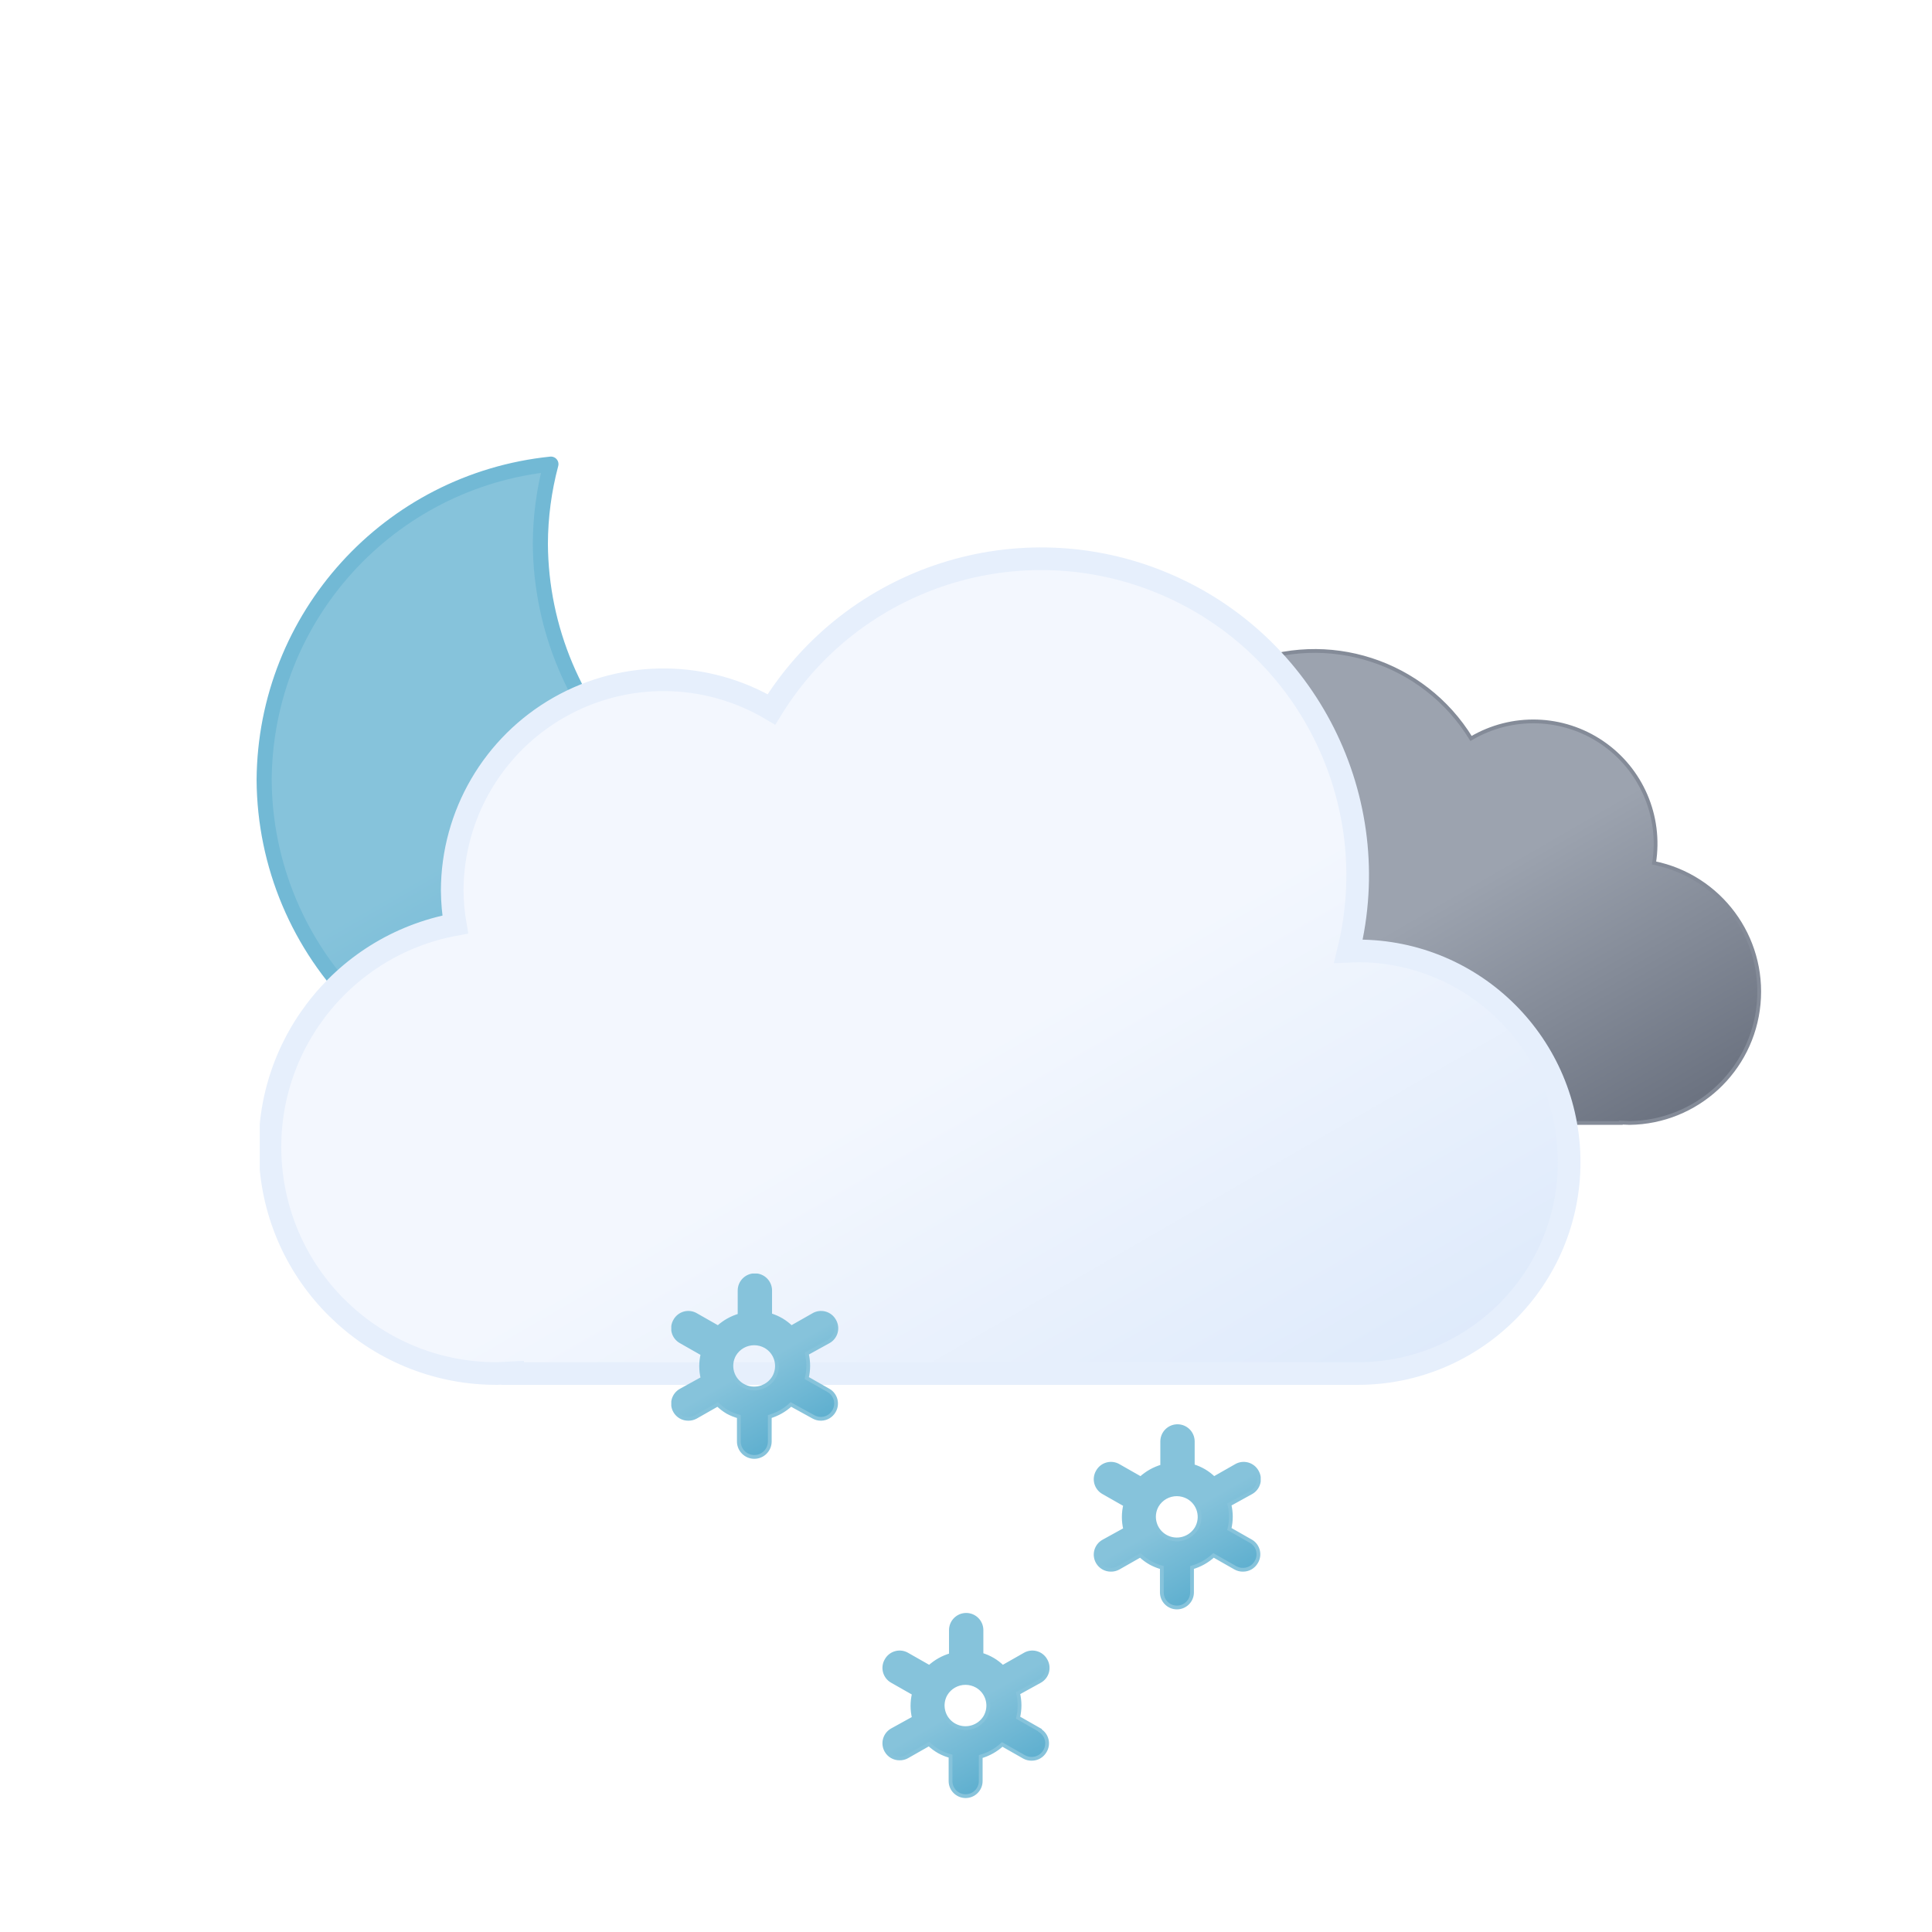
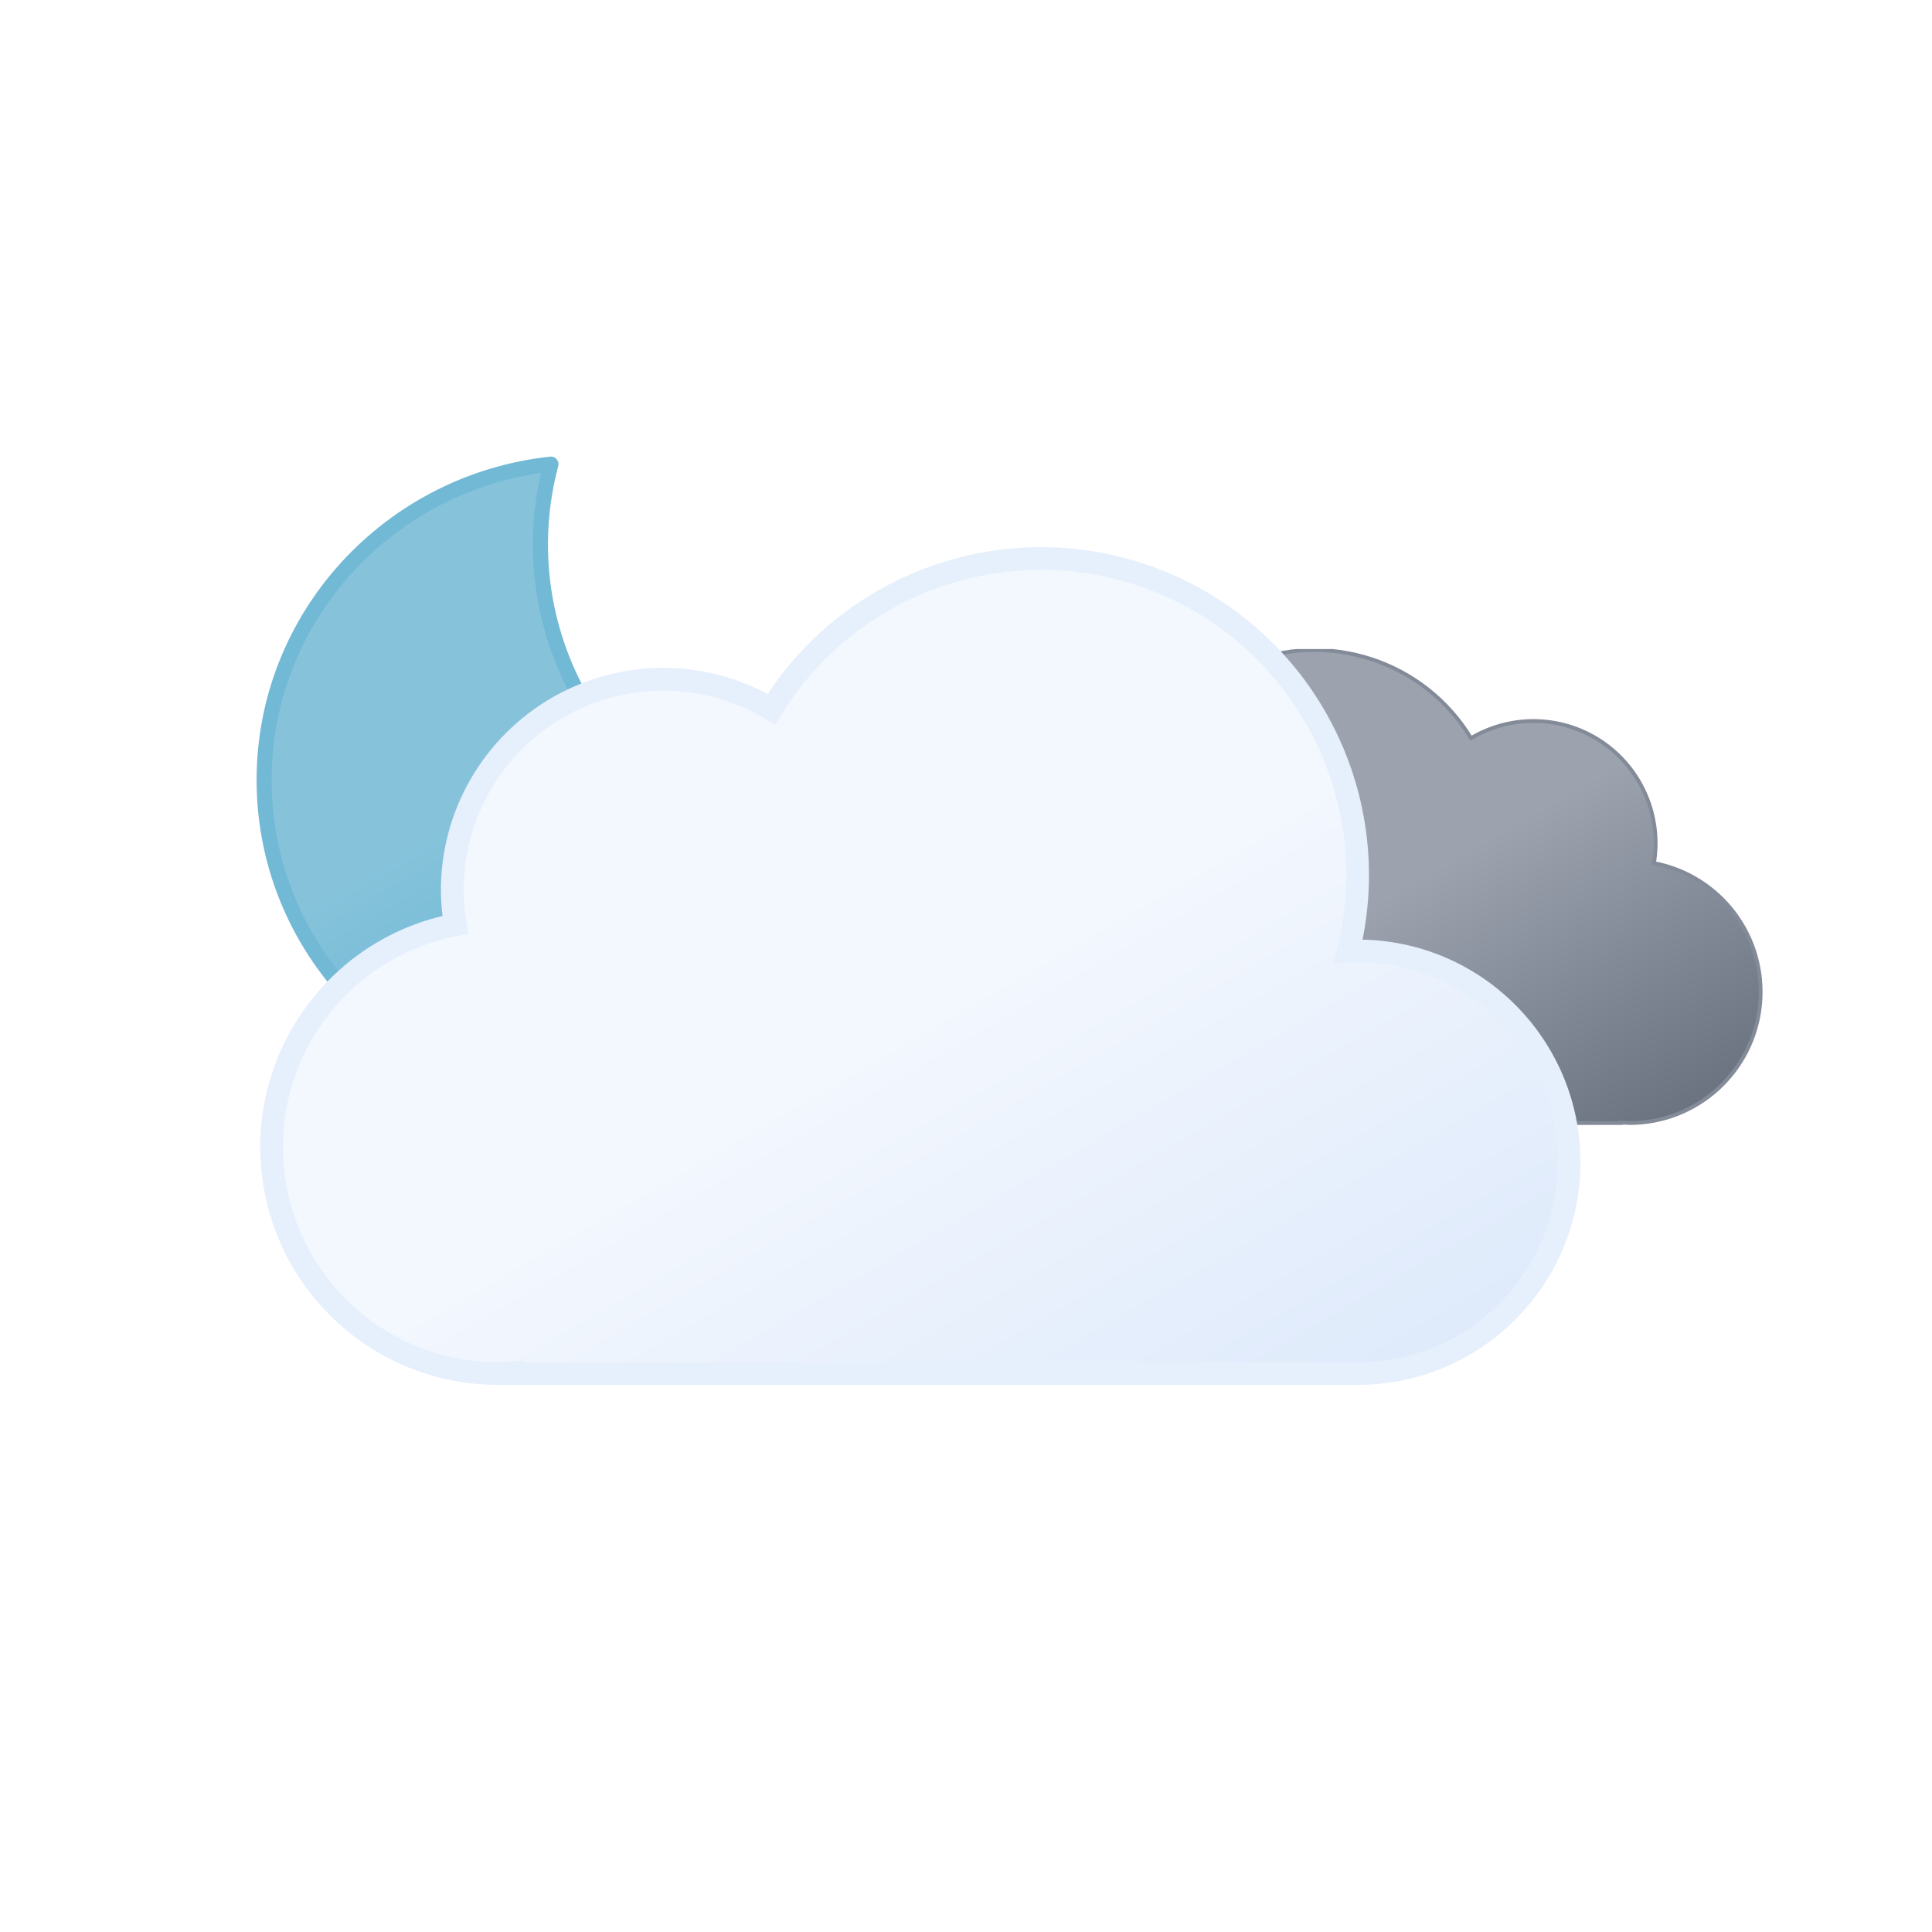
<svg xmlns="http://www.w3.org/2000/svg" xmlns:xlink="http://www.w3.org/1999/xlink" viewBox="0 0 512 512">
  <defs>
-     <linearGradient id="c" x1="99.5" x2="232.6" y1="30.7" y2="261.4" gradientUnits="userSpaceOnUse">
+     <linearGradient id="a" x1="99.45" y1="30.68" x2="232.64" y2="261.37" gradientUnits="userSpaceOnUse">
      <stop offset="0" stop-color="#f3f7fe" />
-       <stop offset=".5" stop-color="#f3f7fe" />
+       <stop offset="0.45" stop-color="#f3f7fe" />
      <stop offset="1" stop-color="#deeafb" />
    </linearGradient>
-     <linearGradient id="b" x1="52.7" x2="133.4" y1="9.6" y2="149.3" gradientUnits="userSpaceOnUse">
+     <linearGradient id="b" x1="52.74" y1="9.62" x2="133.36" y2="149.27" gradientUnits="userSpaceOnUse">
      <stop offset="0" stop-color="#9ca3af" />
-       <stop offset=".5" stop-color="#9ca3af" />
+       <stop offset="0.45" stop-color="#9ca3af" />
      <stop offset="1" stop-color="#6b7280" />
    </linearGradient>
-     <linearGradient id="a" x1="34.7" x2="119.2" y1="18.6" y2="165" gradientUnits="userSpaceOnUse">
+     <linearGradient id="c" x1="34.67" y1="18.56" x2="119.21" y2="164.99" gradientUnits="userSpaceOnUse">
      <stop offset="0" stop-color="#86c3db" />
-       <stop offset=".5" stop-color="#86c3db" />
+       <stop offset="0.45" stop-color="#86c3db" />
      <stop offset="1" stop-color="#5eafcf" />
    </linearGradient>
-     <linearGradient xlink:href="#a" id="h" x1="11.4" x2="32.8" y1="5.9" y2="43.1" />
-     <linearGradient xlink:href="#a" id="i" x1="67.4" x2="88.8" y1="95.9" y2="133.1" />
-     <linearGradient xlink:href="#a" id="j" x1="123.4" x2="144.8" y1="45.9" y2="83.1" />
-     <symbol id="f" viewBox="0 0 172 172">
-       <path fill="url(#a)" stroke="#72b9d5" stroke-linecap="round" stroke-linejoin="round" stroke-width="4" d="M160.6 107.4a84.8 84.8 0 01-85.4-84.3A83.3 83.3 0 0178 2 84.7 84.7 0 002 85.7 84.8 84.8 0 0087.4 170a85.2 85.2 0 0082.6-63.1 88 88 0 01-9.4.5Z" />
+     <linearGradient id="d" x1="11.38" y1="5.93" x2="32.82" y2="43.07" xlink:href="#c" />
+     <linearGradient id="e" x1="67.38" y1="5.93" x2="88.82" y2="43.07" xlink:href="#c" />
+     <linearGradient id="f" x1="123.38" y1="5.93" x2="144.82" y2="43.07" xlink:href="#c" />
+     <symbol id="h" viewBox="0 0 172 172">
+       <path d="M160.62,107.4c-47.17,0-85.41-37.73-85.41-84.26A83.31,83.31,0,0,1,78,2C35.27,6.61,2,42.33,2,85.73,2,132.27,40.24,170,87.41,170A85.16,85.16,0,0,0,170,106.87,88,88,0,0,1,160.62,107.4Z" stroke="#72b9d5" stroke-linecap="round" stroke-linejoin="round" stroke-width="4" fill="url(#c)">
+         <animateTransform attributeName="transform" additive="sum" type="rotate" values="-15 86 86; 9 86 86; -15 86 86" dur="6s" repeatCount="indefinite" />
+       </path>
    </symbol>
-     <symbol id="d" viewBox="0 0 200.3 126.1">
-       <path fill="url(#b)" stroke="#848b98" stroke-miterlimit="10" d="M.5 93.2a32.4 32.4 0 0032.4 32.4h129.8v-.1l2.3.1a34.8 34.8 0 006.5-68.9 32.4 32.4 0 00-48.5-33 48.6 48.6 0 00-88.6 37.1h-1.5A32.4 32.4 0 00.5 93.1Z" />
+     <symbol id="j" viewBox="0 0 200.26 126.12">
+       <path d="M.5,93.18a32.44,32.44,0,0,0,32.44,32.44H162.69v-.12c.77,0,1.53.12,2.31.12a34.75,34.75,0,0,0,6.49-68.89A32.38,32.38,0,0,0,123,23.62,48.58,48.58,0,0,0,34.4,60.81c-.49,0-1-.07-1.46-.07A32.44,32.44,0,0,0,.5,93.18Z" stroke="#848b98" stroke-miterlimit="10" fill="url(#b)" />
    </symbol>
-     <symbol id="e" viewBox="0 0 350 222">
-       <path fill="url(#c)" stroke="#e6effc" stroke-miterlimit="10" stroke-width="6" d="m291 107-2.5.1A83.9 83.9 0 00135.6 43 56 56 0 0051 91a56.6 56.6 0 00.8 9A60 60 0 0063 219l4-.2v.2h224a56 56 0 000-112Z" />
+     <symbol id="k" viewBox="0 0 350 222">
+       <path d="M291,107c-.85,0-1.68.09-2.53.13A83.9,83.9,0,0,0,135.6,42.92,55.91,55.91,0,0,0,51,91a56.56,56.56,0,0,0,.8,9.08A60,60,0,0,0,63,219c1.35,0,2.67-.11,4-.2v.2H291a56,56,0,0,0,0-112Z" stroke="#e6effc" stroke-miterlimit="10" stroke-width="6" fill="url(#a)" />
    </symbol>
-     <symbol id="g" viewBox="0 0 398 222">
-       <use xlink:href="#d" width="200.3" height="126.1" transform="translate(198 27)" />
-       <use xlink:href="#e" width="350" height="222" />
+     <symbol id="i" viewBox="0 0 398 222" overflow="visible">
+       <use width="200.26" height="126.12" transform="translate(198 27)" xlink:href="#j">
+         <animateTransform attributeName="transform" additive="sum" type="translate" values="-9 0; 9 0; -9 0" dur="6s" repeatCount="indefinite" />
+       </use>
+       <use width="350" height="222" xlink:href="#k">
+         <animateTransform attributeName="transform" additive="sum" type="translate" values="-18 0; 18 0; -18 0" dur="6s" repeatCount="indefinite" />
+       </use>
    </symbol>
-     <symbol id="k" viewBox="0 0 398.8 246">
-       <use xlink:href="#f" width="172" height="172" />
-       <use xlink:href="#g" width="398" height="222" transform="translate(.84 24)" />
+     <symbol id="g" viewBox="0 0 398.84 246" overflow="visible">
+       <use width="172" height="172" xlink:href="#h" />
+       <use width="398" height="222" transform="translate(0.84 24)" xlink:href="#i" />
    </symbol>
-     <symbol id="l" viewBox="0 0 156.2 139">
-       <path fill="url(#h)" stroke="#86c3db" stroke-miterlimit="10" d="m41.7 31-5.8-3.3a13.7 13.7 0 000-6.5l5.8-3.2a4 4 0 001.5-5.5 4 4 0 00-5.6-1.5l-5.8 3.3a13.6 13.6 0 00-2.6-2 13.8 13.8 0 00-3-1.3V4.5a4 4 0 00-8.1 0v6.6a14.3 14.3 0 00-5.7 3.2L6.6 11A4 4 0 001 12.5 4 4 0 002.5 18l5.8 3.3a13.7 13.7 0 000 6.5L2.5 31A4 4 0 001 36.5a4 4 0 003.5 2 4 4 0 002-.5l5.8-3.3a13.6 13.6 0 002.6 2 13.8 13.8 0 003 1.2v6.6a4 4 0 008.2 0v-6.6a14.2 14.2 0 005.6-3.2l6 3.3a4 4 0 002 .5 4 4 0 003.4-2 4 4 0 00-1.4-5.5ZM19 29.7a6 6 0 01-2.3-8.2 6.1 6.1 0 015.3-3 6.2 6.2 0 013 .8 6 6 0 012.2 8.2 6.1 6.1 0 01-8.2 2.2Z" />
-       <path fill="url(#i)" stroke="#86c3db" stroke-miterlimit="10" d="m97.7 121-5.8-3.3a13.7 13.7 0 000-6.5l5.8-3.2a4 4 0 001.5-5.5 4 4 0 00-5.6-1.5l-5.8 3.3a13.6 13.6 0 00-2.6-2 13.8 13.8 0 00-3-1.3v-6.5a4 4 0 00-8.1 0v6.6a14.3 14.3 0 00-5.7 3.2l-5.8-3.3a4 4 0 00-5.6 1.5 4 4 0 001.5 5.5l5.8 3.3a13.7 13.7 0 000 6.5l-5.8 3.2a4 4 0 00-1.5 5.5 4 4 0 003.5 2 4 4 0 002-.5l5.8-3.3a13.6 13.6 0 002.7 2 13.8 13.8 0 003 1.2v6.6a4 4 0 008 0V128a14.2 14.2 0 005.7-3.2l5.8 3.3a4 4 0 002 .5 4 4 0 003.5-2 4 4 0 00-1.3-5.5ZM75 119.7a6 6 0 01-2.3-8.2 6.1 6.1 0 015.3-3 6.2 6.2 0 013 .8 6 6 0 012.2 8.2 6.1 6.1 0 01-8.2 2.2Z" />
-       <path fill="url(#j)" stroke="#86c3db" stroke-miterlimit="10" d="m153.7 71-5.8-3.3a13.7 13.7 0 000-6.5l5.8-3.2a4 4 0 001.5-5.5 4 4 0 00-5.6-1.5l-5.8 3.3a13.6 13.6 0 00-2.6-2 13.8 13.8 0 00-3-1.3v-6.5a4 4 0 00-8.1 0v6.6a14.3 14.3 0 00-5.7 3.2l-5.8-3.3a4 4 0 00-5.6 1.5 4 4 0 001.5 5.5l5.8 3.3a13.7 13.7 0 000 6.5l-5.8 3.2a4 4 0 00-1.5 5.5 4 4 0 003.5 2 4 4 0 002-.5l5.8-3.3a13.6 13.6 0 002.7 2 13.8 13.8 0 003 1.2v6.6a4 4 0 008 0v-6.6a14.2 14.2 0 005.7-3.2l5.8 3.3a4 4 0 002 .5 4 4 0 003.5-2 4 4 0 00-1.3-5.5ZM131 69.7a6 6 0 01-2.3-8.2 6.1 6.1 0 015.3-3 6.2 6.2 0 013 .8 6 6 0 012.2 8.2 6.1 6.1 0 01-8.2 2.2Z" />
+     <symbol id="l" viewBox="0 0 156.2 49" overflow="visible">
+       <g>
+         <path d="M41.67,31l-5.78-3.3a13.74,13.74,0,0,0,0-6.47L41.67,18a4,4,0,0,0,1.49-5.46A4.08,4.08,0,0,0,37.62,11l-5.79,3.3a13.61,13.61,0,0,0-2.64-2,13.84,13.84,0,0,0-3-1.28V4.5a4.05,4.05,0,0,0-8.1,0v6.6a14.25,14.25,0,0,0-5.69,3.23L6.58,11A4.08,4.08,0,0,0,1,12.5,4,4,0,0,0,2.53,18l5.78,3.3a13.74,13.74,0,0,0,0,6.47L2.53,31A4,4,0,0,0,1,36.5a4.08,4.08,0,0,0,3.52,2,4,4,0,0,0,2-.54l5.79-3.3a13.61,13.61,0,0,0,2.64,2,13.8,13.8,0,0,0,3,1.27V44.5a4.05,4.05,0,0,0,8.1,0V37.89a14.22,14.22,0,0,0,5.68-3.23L37.62,38a4,4,0,0,0,2,.54,4.08,4.08,0,0,0,3.52-2A4,4,0,0,0,41.67,31ZM19.06,29.7a6,6,0,0,1-2.22-8.2,6.1,6.1,0,0,1,5.27-3,6.16,6.16,0,0,1,3,.8,6,6,0,0,1,2.22,8.2A6.12,6.12,0,0,1,19.06,29.7Z" stroke="#86c3db" stroke-miterlimit="10" fill="url(#d)" opacity="0">
+           <animateTransform attributeName="transform" additive="sum" type="rotate" values="0 24 24; 360 24 24" dur="6s" repeatCount="indefinite" />
+           <animate id="t1" attributeName="opacity" values="0; 1; 1; 0" begin="0s; t1.end+1s" dur="2s" keyTimes="0; .17; .83; 1" />
+         </path>
+         <animateTransform id="s1" attributeName="transform" additive="sum" type="translate" values="0 -36; 0 92;" begin="0s; s1.end+1s" dur="2s" />
+       </g>
+       <g>
+         <path d="M97.67,31l-5.78-3.3a13.74,13.74,0,0,0,0-6.47L97.67,18a4,4,0,0,0,1.49-5.46A4.08,4.08,0,0,0,93.62,11l-5.79,3.3a13.61,13.61,0,0,0-2.64-2,13.84,13.84,0,0,0-3-1.28V4.5a4.05,4.05,0,0,0-8.1,0v6.6a14.25,14.25,0,0,0-5.69,3.23L62.58,11A4.08,4.08,0,0,0,57,12.5,4,4,0,0,0,58.53,18l5.78,3.3a13.74,13.74,0,0,0,0,6.47L58.53,31A4,4,0,0,0,57,36.5a4.08,4.08,0,0,0,3.52,2,4,4,0,0,0,2-.54l5.79-3.3a13.61,13.61,0,0,0,2.64,2,13.8,13.8,0,0,0,3,1.27V44.5a4.05,4.05,0,0,0,8.1,0V37.89a14.22,14.22,0,0,0,5.68-3.23L93.62,38a4,4,0,0,0,2,.54,4.08,4.08,0,0,0,3.52-2A4,4,0,0,0,97.67,31ZM75.06,29.7a6,6,0,0,1-2.22-8.2,6.1,6.1,0,0,1,5.27-3,6.16,6.16,0,0,1,3,.8,6,6,0,0,1,2.22,8.2A6.12,6.12,0,0,1,75.06,29.7Z" stroke="#86c3db" stroke-miterlimit="10" fill="url(#e)" opacity="0">
+           <animateTransform attributeName="transform" additive="sum" type="rotate" values="0 80 24; 360 80 24" dur="6s" repeatCount="indefinite" />
+           <animate id="t2" attributeName="opacity" values="0; 1; 1; 0" begin="-.83s; t2.end+1s" dur="2s" keyTimes="0; .17; .83; 1" />
+         </path>
+         <animateTransform id="s2" attributeName="transform" additive="sum" type="translate" values="0 -36; 0 92;" begin="-.83s; s2.end+1s" dur="2s" />
+       </g>
+       <g>
+         <path d="M153.67,31l-5.78-3.3a13.74,13.74,0,0,0,0-6.47L153.67,18a4,4,0,0,0,1.49-5.46A4.08,4.08,0,0,0,149.62,11l-5.79,3.3a13.61,13.61,0,0,0-2.64-2,13.84,13.84,0,0,0-3-1.28V4.5a4.05,4.05,0,0,0-8.1,0v6.6a14.25,14.25,0,0,0-5.69,3.23L118.58,11A4.08,4.08,0,0,0,113,12.5,4,4,0,0,0,114.53,18l5.78,3.3a13.74,13.74,0,0,0,0,6.47L114.53,31A4,4,0,0,0,113,36.5a4.08,4.08,0,0,0,3.52,2,4,4,0,0,0,2-.54l5.79-3.3a13.61,13.61,0,0,0,2.64,2,13.8,13.8,0,0,0,3,1.27V44.5a4.05,4.05,0,0,0,8.1,0V37.89a14.22,14.22,0,0,0,5.68-3.23l5.79,3.3a4,4,0,0,0,2,.54,4.08,4.08,0,0,0,3.52-2A4,4,0,0,0,153.67,31ZM131.06,29.7a6,6,0,0,1-2.22-8.2,6.1,6.1,0,0,1,5.27-3,6.16,6.16,0,0,1,3,.8,6,6,0,0,1,2.22,8.2A6.12,6.12,0,0,1,131.06,29.7Z" stroke="#86c3db" stroke-miterlimit="10" fill="url(#f)" opacity="0">
+           <animateTransform attributeName="transform" additive="sum" type="rotate" values="0 136 24; 360 136 24" dur="6s" repeatCount="indefinite" />
+           <animate id="t3" attributeName="opacity" values="0; 1; 1; 0" begin=".83s; t3.end+1s" dur="2s" keyTimes="0; .17; .83; 1" />
+         </path>
+         <animateTransform id="s3" attributeName="transform" additive="sum" type="translate" values="0 -36; 0 92;" begin=".83s; s3.end+1s" dur="2s" />
+       </g>
    </symbol>
  </defs>
-   <use xlink:href="#k" width="398.8" height="246" transform="translate(68 121)" />
-   <use xlink:href="#l" width="156.2" height="139" transform="translate(177.9 337.5)" />
+   <use width="398.84" height="246" transform="translate(68 121)" xlink:href="#g" />
+   <use width="156.2" height="49" transform="translate(177.9 337.5)" xlink:href="#l" />
</svg>
